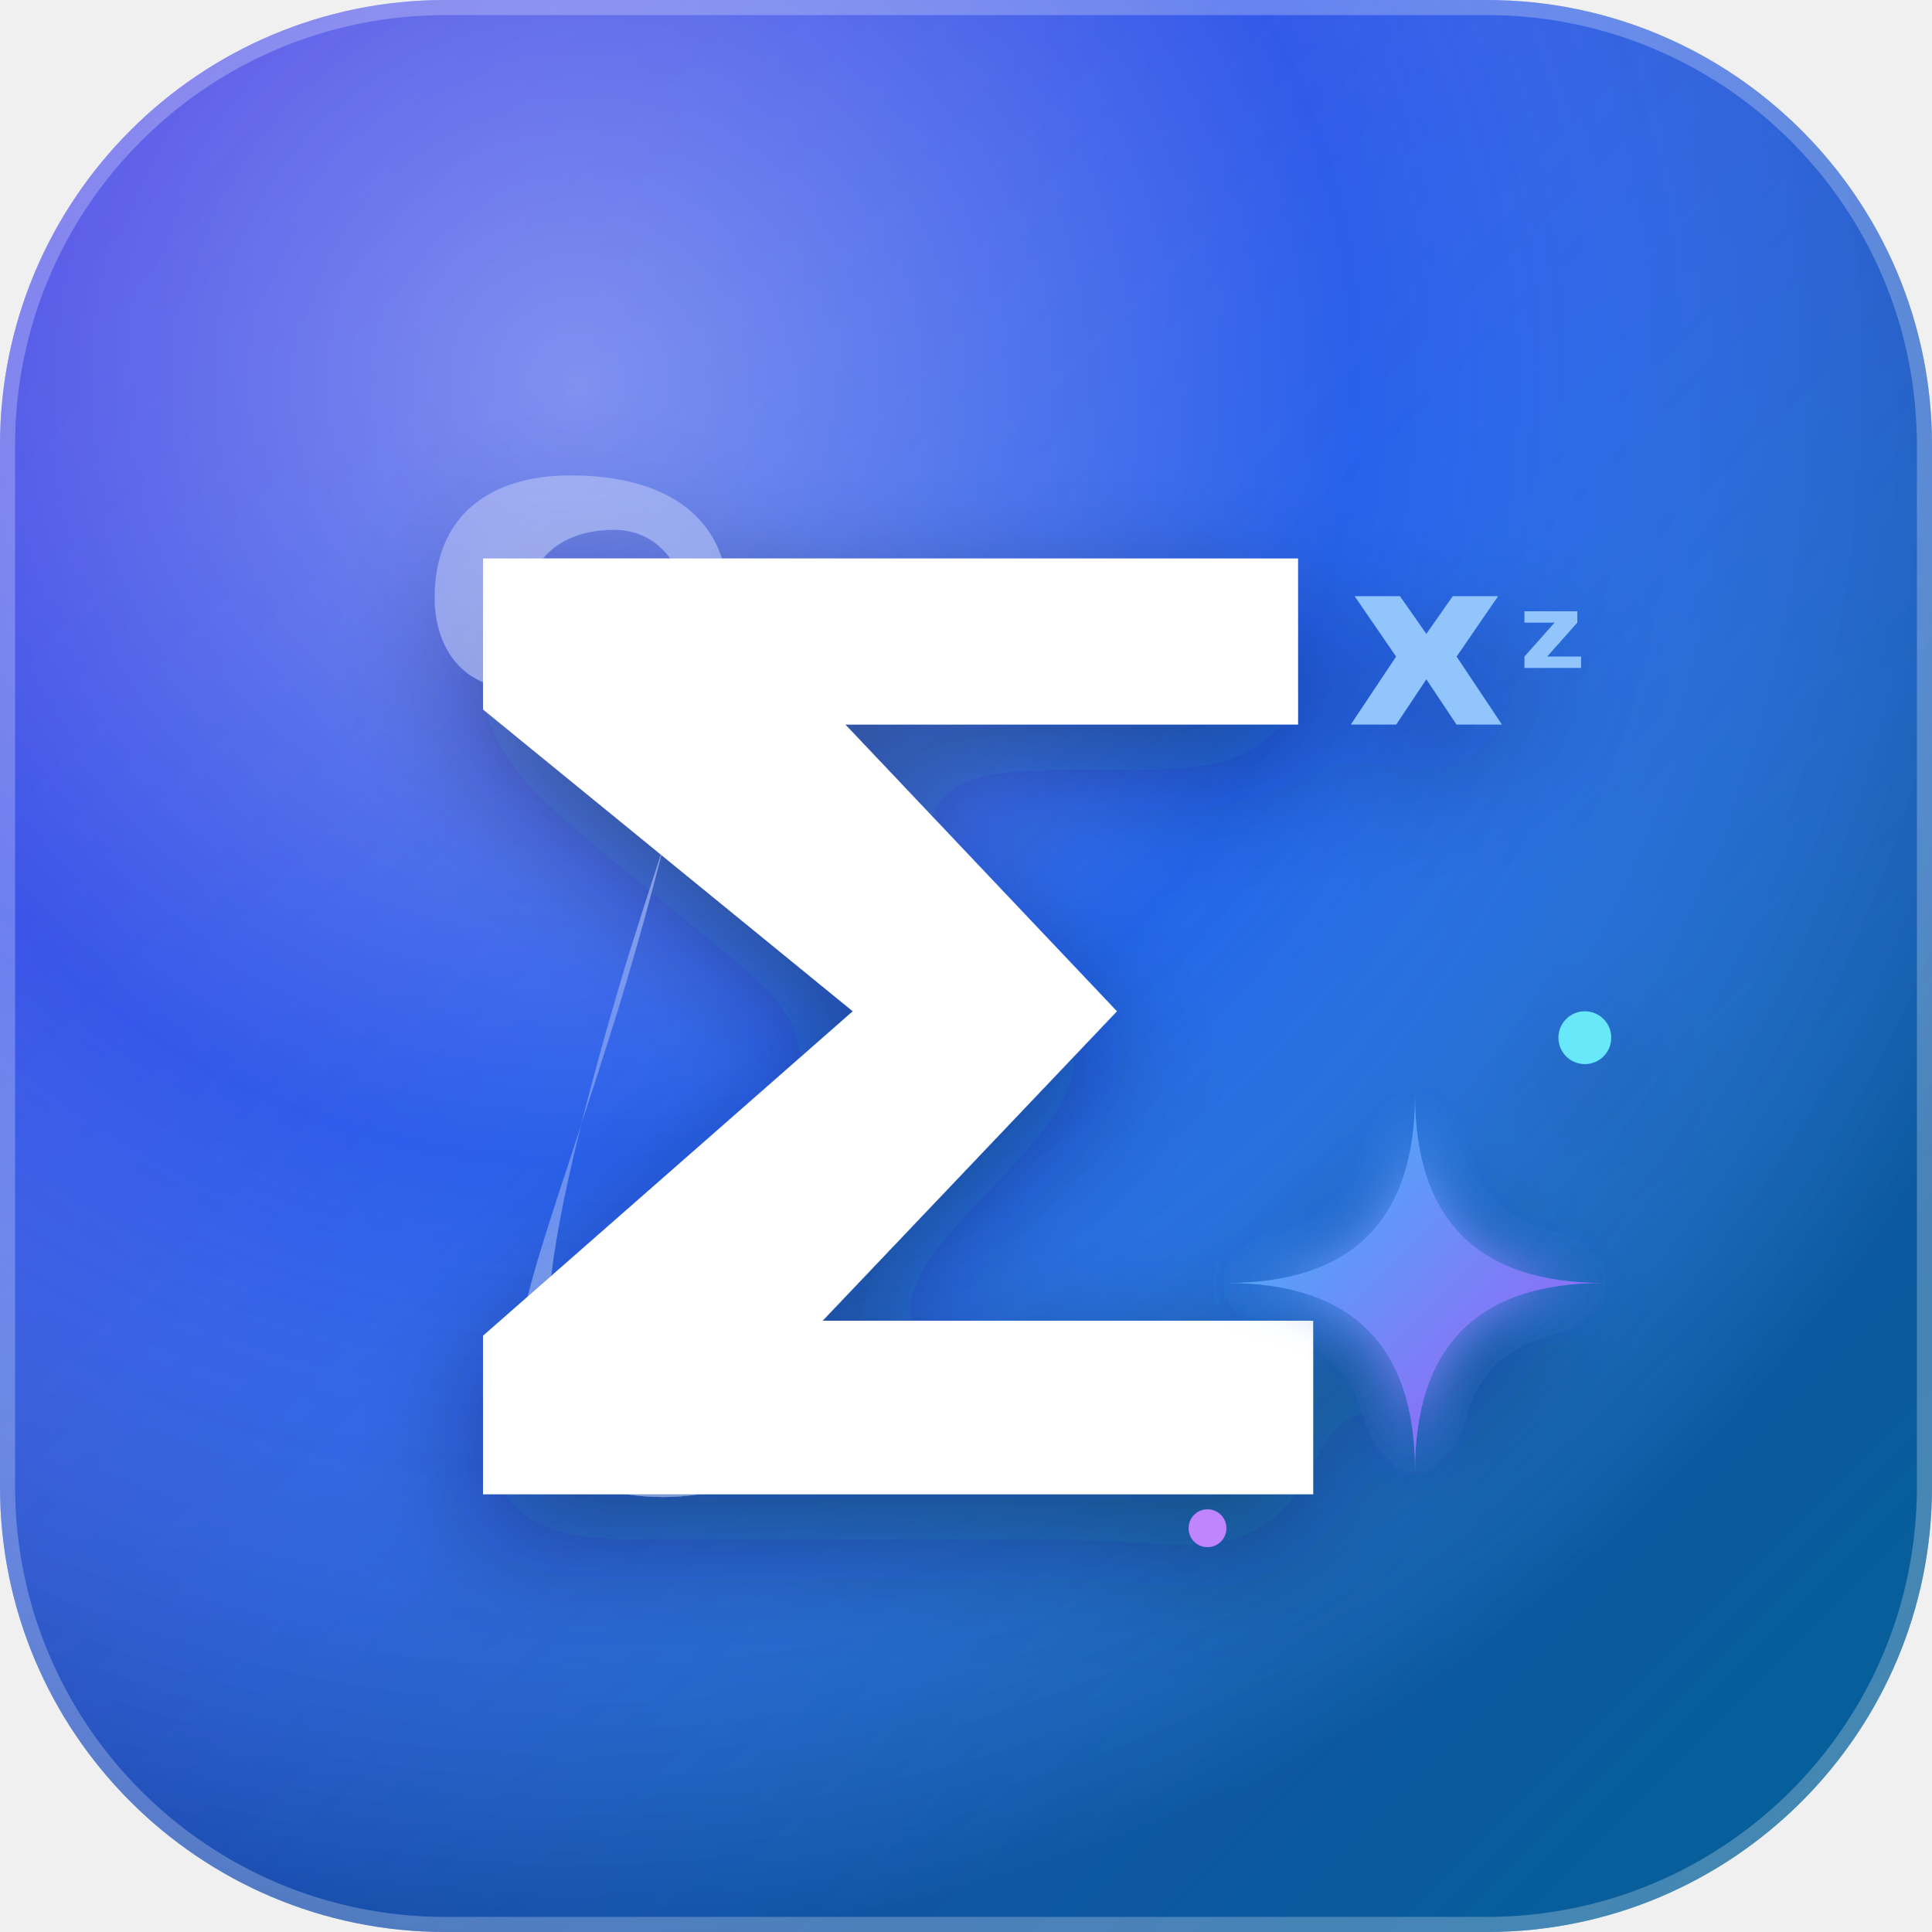
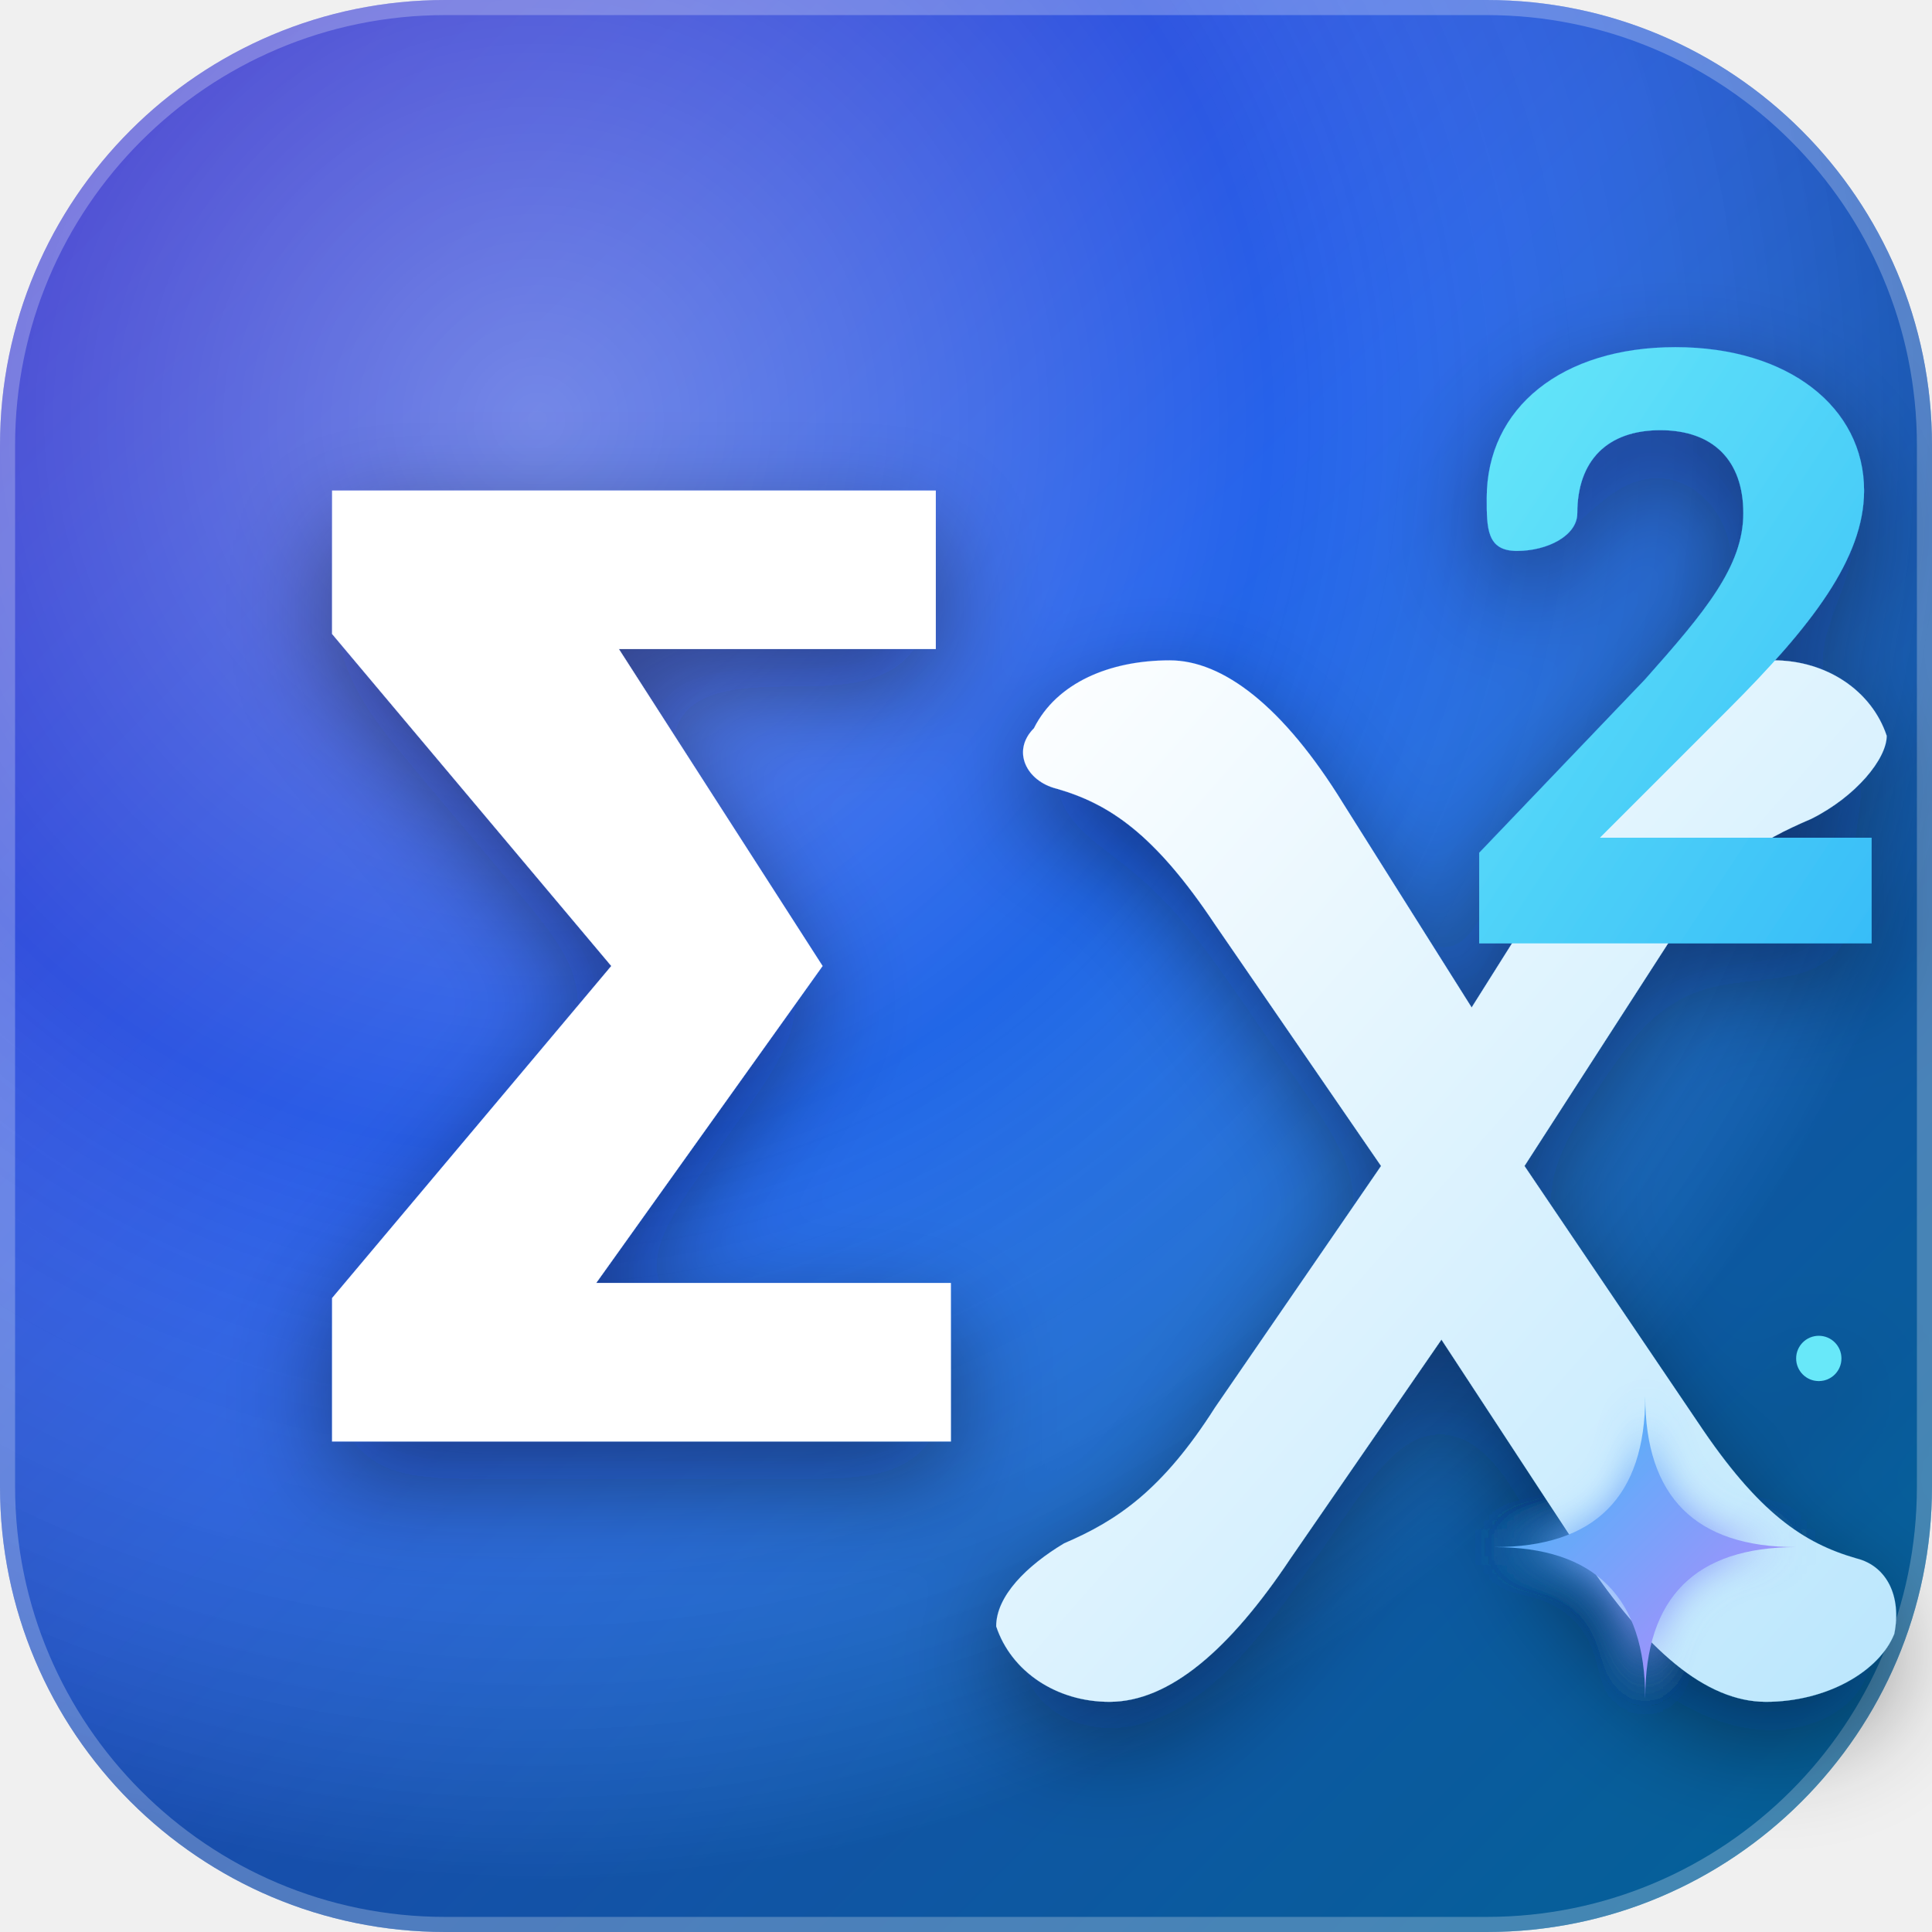
<svg xmlns="http://www.w3.org/2000/svg" viewBox="0 0 512 512" width="100%" height="100%">
  <defs>
    <linearGradient id="bgGradient" x1="0%" y1="0%" x2="100%" y2="100%">
-       <stop offset="0%" stop-color="#4f46e5" />
-       <stop offset="50%" stop-color="#2563eb" />
+       <stop offset="0%" stop-color="#4338ca" />
+       <stop offset="45%" stop-color="#2563eb" />
      <stop offset="100%" stop-color="#0284c7" />
    </linearGradient>
-     <radialGradient id="innerGlow" cx="30%" cy="20%" r="80%">
-       <stop offset="0%" stop-color="#ffffff" stop-opacity="0.35" />
+     <radialGradient id="innerGlow" cx="28%" cy="22%" r="75%">
+       <stop offset="0%" stop-color="#ffffff" stop-opacity="0.32" />
      <stop offset="50%" stop-color="#ffffff" stop-opacity="0" />
      <stop offset="100%" stop-color="#000000" stop-opacity="0.25" />
    </radialGradient>
+     <linearGradient id="xGrad" x1="0%" y1="0%" x2="100%" y2="100%">
+       <stop offset="0%" stop-color="#ffffff" />
+       <stop offset="100%" stop-color="#bae6fd" />
+     </linearGradient>
+     <linearGradient id="supGrad" x1="0%" y1="0%" x2="100%" y2="100%">
+       <stop offset="0%" stop-color="#67e8f9" />
+       <stop offset="100%" stop-color="#38bdf8" />
+     </linearGradient>
    <linearGradient id="sparkleGrad" x1="0%" y1="0%" x2="100%" y2="100%">
      <stop offset="0%" stop-color="#38bdf8" />
-       <stop offset="100%" stop-color="#a855f7" />
+       <stop offset="100%" stop-color="#c084fc" />
    </linearGradient>
    <filter id="shadow" x="-10%" y="-10%" width="130%" height="130%">
-       <feDropShadow dx="0" dy="12" stdDeviation="16" flood-color="#0f172a" flood-opacity="0.4" />
+       <feDropShadow dx="0" dy="10" stdDeviation="14" flood-color="#090d16" flood-opacity="0.45" />
    </filter>
    <filter id="glow" x="-20%" y="-20%" width="140%" height="140%">
-       <feGaussianBlur stdDeviation="6" result="blur" />
+       <feGaussianBlur stdDeviation="5" result="blur" />
      <feComposite in="SourceGraphic" in2="blur" operator="over" />
    </filter>
  </defs>
  <rect width="512" height="512" rx="118" fill="url(#bgGradient)" />
  <rect width="512" height="512" rx="118" fill="url(#innerGlow)" />
  <rect x="2" y="2" width="508" height="508" rx="116" fill="none" stroke="#ffffff" stroke-width="4" stroke-opacity="0.25" />
  <g filter="url(#shadow)">
-     <path d="M 200 130               C 170 130, 150 145, 150 175               C 150 195, 162 208, 178 208               C 192 208, 204 196, 204 182               C 204 172, 198 165, 188 163               C 194 154, 204 150, 216 150               C 234 150, 246 166, 246 198               C 246 220, 236 265, 218 325               C 194 402, 180 435, 180 460               C 180 490, 202 506, 234 506               C 266 506, 288 490, 288 460               C 288 440, 276 428, 260 428               C 246 428, 234 440, 234 454               C 234 464, 240 471, 250 473               C 244 482, 234 486, 222 486               C 204 486, 192 470, 192 438               C 192 416, 202 371, 220 311               C 244 234, 258 201, 258 176               C 258 146, 236 130, 200 130 Z" fill="#ffffff" fill-opacity="0.3" transform="scale(0.72) translate(10, 45)" />
-     <path d="M 128 148               L 344 148               L 344 192               L 224 192               L 296 268               L 218 350               L 348 350               L 348 396               L 128 396               L 128 354               L 226 268               L 128 188 Z" fill="#ffffff" />
-     <g fill="#93c5fd" transform="translate(356, 138)">
-       <path d="M 14 36 L 2 54 L 14 54 L 22 42 L 30 54 L 42 54 L 30 36 L 41 20 L 29 20 L 22 30 L 15 20 L 3 20 Z" />
-       <path d="M 48 24 L 62 24 L 62 27 L 54 36 L 63 36 L 63 39 L 48 39 L 48 36 L 56 27 L 48 27 Z" />
+     <path d="M 88 130               L 248 130               L 248 172               L 164 172               L 218 256               L 158 340               L 252 340               L 252 382               L 88 382               L 88 344               L 162 256               L 88 168 Z" fill="#ffffff" />
+     <g transform="translate(262, 175)">
+       <path d="M 12 18                 C 18 6, 32 0, 48 0                 C 62 0, 78 12, 94 38                 L 128 92                 L 162 38                 C 176 14, 192 0, 208 0                 C 222 0, 234 8, 238 20                 C 238 26, 230 36, 218 42                 C 204 48, 194 54, 182 72                 L 142 134                 L 188 202                 C 204 226, 216 234, 230 238                 C 238 240, 242 248, 240 258                 C 236 268, 222 276, 206 276                 C 190 276, 174 262, 158 238                 L 120 180                 L 80 238                 C 64 262, 48 276, 32 276                 C 18 276, 6 268, 2 256                 C 2 248, 10 240, 20 234                 C 34 228, 46 220, 60 198                 L 104 134                 L 60 70                 C 44 46, 32 38, 18 34                 C 10 32, 6 24, 12 18 Z" fill="url(#xGrad)" />
    </g>
-     <path d="M 375 290               Q 375 340, 325 340               Q 375 340, 375 390               Q 375 340, 425 340               Q 375 340, 375 290 Z" fill="url(#sparkleGrad)" filter="url(#glow)" />
-     <circle cx="420" cy="275" r="7" fill="#67e8f9" />
-     <circle cx="320" cy="405" r="5" fill="#c084fc" />
+     <g transform="translate(382, 92)">
+       <path d="M 12 40                 C 12 16, 32 0, 62 0                 C 92 0, 112 16, 112 38                 C 112 56, 98 74, 76 96                 L 42 130                 L 114 130                 L 114 158                 L 10 158                 L 10 134                 L 54 88                 C 70 70, 80 58, 80 44                 C 80 30, 72 22, 58 22                 C 44 22, 36 30, 36 44                 C 36 50, 28 54, 20 54                 C 12 54, 12 48, 12 40 Z" fill="url(#supGrad)" />
+     </g>
+     <path d="M 436 370               Q 436 410, 396 410               Q 436 410, 436 450               Q 436 410, 476 410               Q 436 410, 436 370 Z" fill="url(#sparkleGrad)" filter="url(#glow)" />
+     <circle cx="482" cy="360" r="6" fill="#67e8f9" />
  </g>
</svg>
